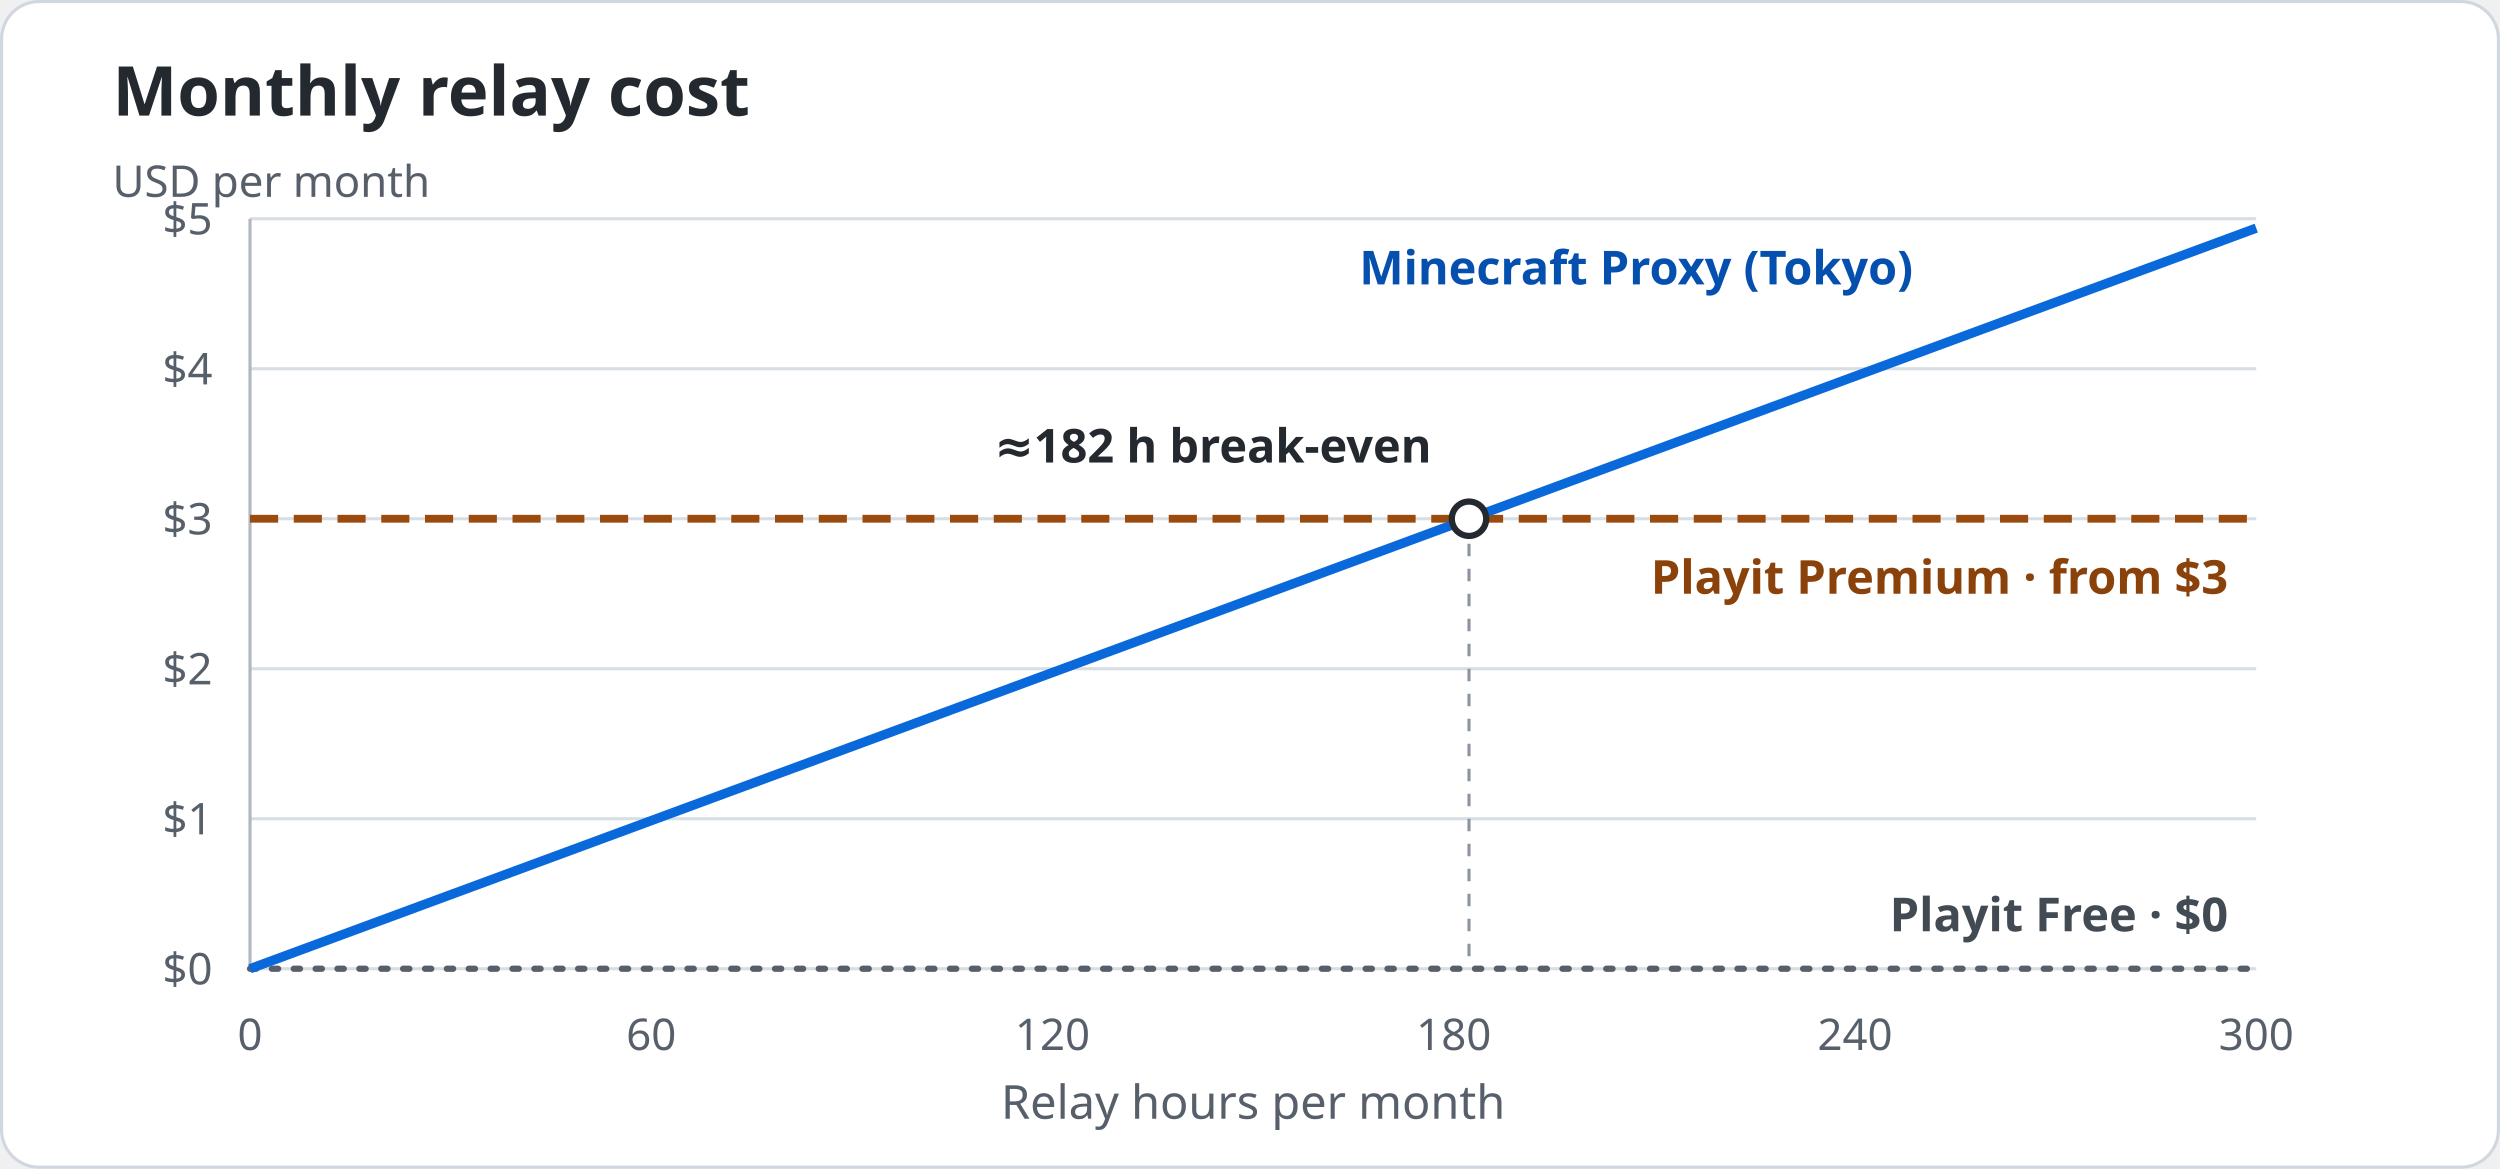
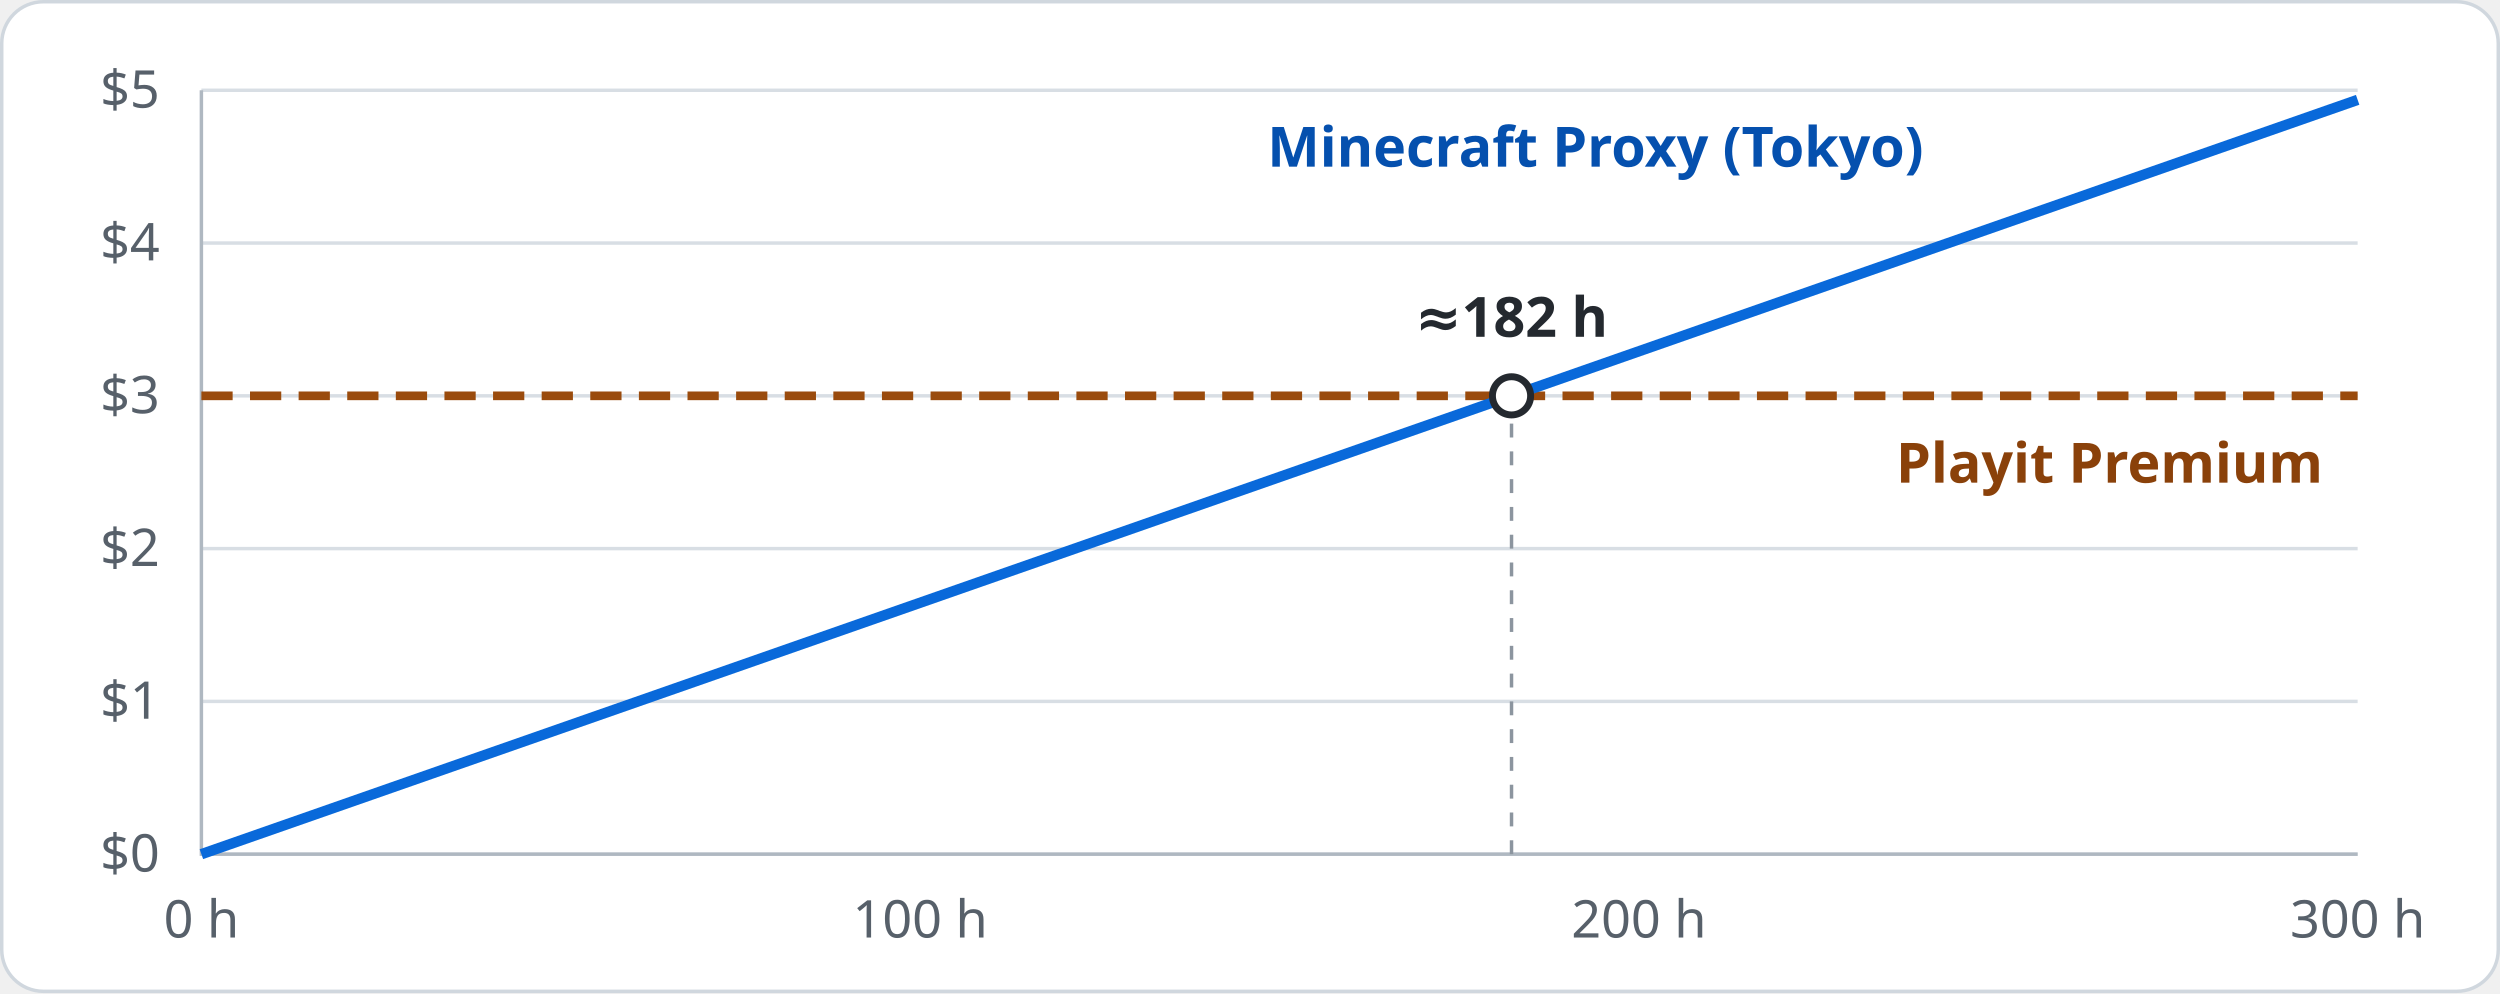
- <svg xmlns="http://www.w3.org/2000/svg" width="800" height="374" viewBox="0 0 800 374" role="img" aria-labelledby="title desc">
-   <rect x="0.5" y="0.5" width="799" height="373" rx="12" fill="#fff" stroke="#d0d7de" />
+ <svg xmlns="http://www.w3.org/2000/svg" width="720" height="286" viewBox="0 0 720 286" role="img" aria-labelledby="title desc">
+   <rect x="0.5" y="0.5" width="719" height="285" rx="12" fill="#fff" stroke="#d0d7de" />
  <g font-family="system-ui, sans-serif" fill="#24292f">
-     <text x="36" y="37" font-size="22" font-weight="650">Monthly relay cost</text>
-     <text x="36" y="63" font-size="14" fill="#57606a">USD per month</text>
-     <path d="M80 70H722 M80 118H722 M80 166H722 M80 214H722 M80 262H722 M80 310H722" stroke="#d8dee4" fill="none" />
-     <g text-anchor="end" font-size="14" fill="#57606a">
-       <text x="68" y="75">$5</text>
-       <text x="68" y="123">$4</text>
-       <text x="68" y="171">$3</text>
-       <text x="68" y="219">$2</text>
-       <text x="68" y="267">$1</text>
-       <text x="68" y="315">$0</text>
+     <path d="M58 26H679 M58 70H679 M58 114H679 M58 158H679 M58 202H679 M58 246H679" stroke="#d8dee4" fill="none" />
+     <path d="M58 26V246H679" stroke="#afb8c1" fill="none" />
+     <g text-anchor="end" font-size="15" fill="#57606a">
+       <text x="46" y="31">$5</text>
+       <text x="46" y="75">$4</text>
+       <text x="46" y="119">$3</text>
+       <text x="46" y="163">$2</text>
+       <text x="46" y="207">$1</text>
+       <text x="46" y="251">$0</text>
    </g>
-     <g text-anchor="middle" font-size="14" fill="#57606a">
-       <text x="80.0" y="336">0</text>
-       <text x="208.4" y="336">60</text>
-       <text x="336.8" y="336">120</text>
-       <text x="465.2" y="336">180</text>
-       <text x="593.6" y="336">240</text>
-       <text x="722.0" y="336">300</text>
-       <text x="401" y="358" font-size="15">Relay hours per month</text>
+     <g text-anchor="middle" font-size="15" fill="#57606a">
+       <text x="58" y="270">0 h</text>
+       <text x="265" y="270">100 h</text>
+       <text x="472" y="270">200 h</text>
+       <text x="679" y="270">300 h</text>
    </g>
-     <path d="M80 70V310" stroke="#afb8c1" />
-     <path d="M80 310H722" stroke="#57606a" stroke-width="2" stroke-dasharray="2 5" stroke-linecap="round" />
-     <path d="M80 166H722" stroke="#9a4b0d" stroke-width="2.5" stroke-dasharray="9 5" />
-     <path d="M470.08 166V310" stroke="#8c959f" stroke-dasharray="4 4" />
-     <path d="M80 310L722 73.00" stroke="#0969da" stroke-width="3" fill="none" />
-     <circle cx="470.08" cy="166" r="5.5" fill="#fff" stroke="#24292f" stroke-width="2" />
-     <g font-size="15" font-weight="600">
-       <text x="435" y="91" fill="#0550ae">Minecraft Proxy (Tokyo)</text>
-       <text x="713" y="190" text-anchor="end" fill="#8a410a">Playit Premium · from $3</text>
-       <text x="713" y="298" text-anchor="end" fill="#424a53">Playit Free · $0</text>
-       <text x="458.08" y="148" text-anchor="end">≈182 h break-even</text>
+     <path d="M58 114H679" stroke="#9a4b0d" stroke-width="2.5" stroke-dasharray="9 5" />
+     <path d="M435.32 114V246" stroke="#8c959f" stroke-dasharray="4 4" />
+     <path d="M58 246L679 28.75" stroke="#0969da" stroke-width="3" fill="none" />
+     <circle cx="435.32" cy="114" r="5.5" fill="#fff" stroke="#24292f" stroke-width="2" />
+     <g font-size="16" font-weight="600">
+       <text x="365" y="48" fill="#0550ae">Minecraft Proxy (Tokyo)</text>
+       <text x="669" y="139" text-anchor="end" fill="#8a410a">Playit Premium</text>
+       <text x="435.32" y="97" text-anchor="middle">≈182 h</text>
    </g>
  </g>
</svg>
